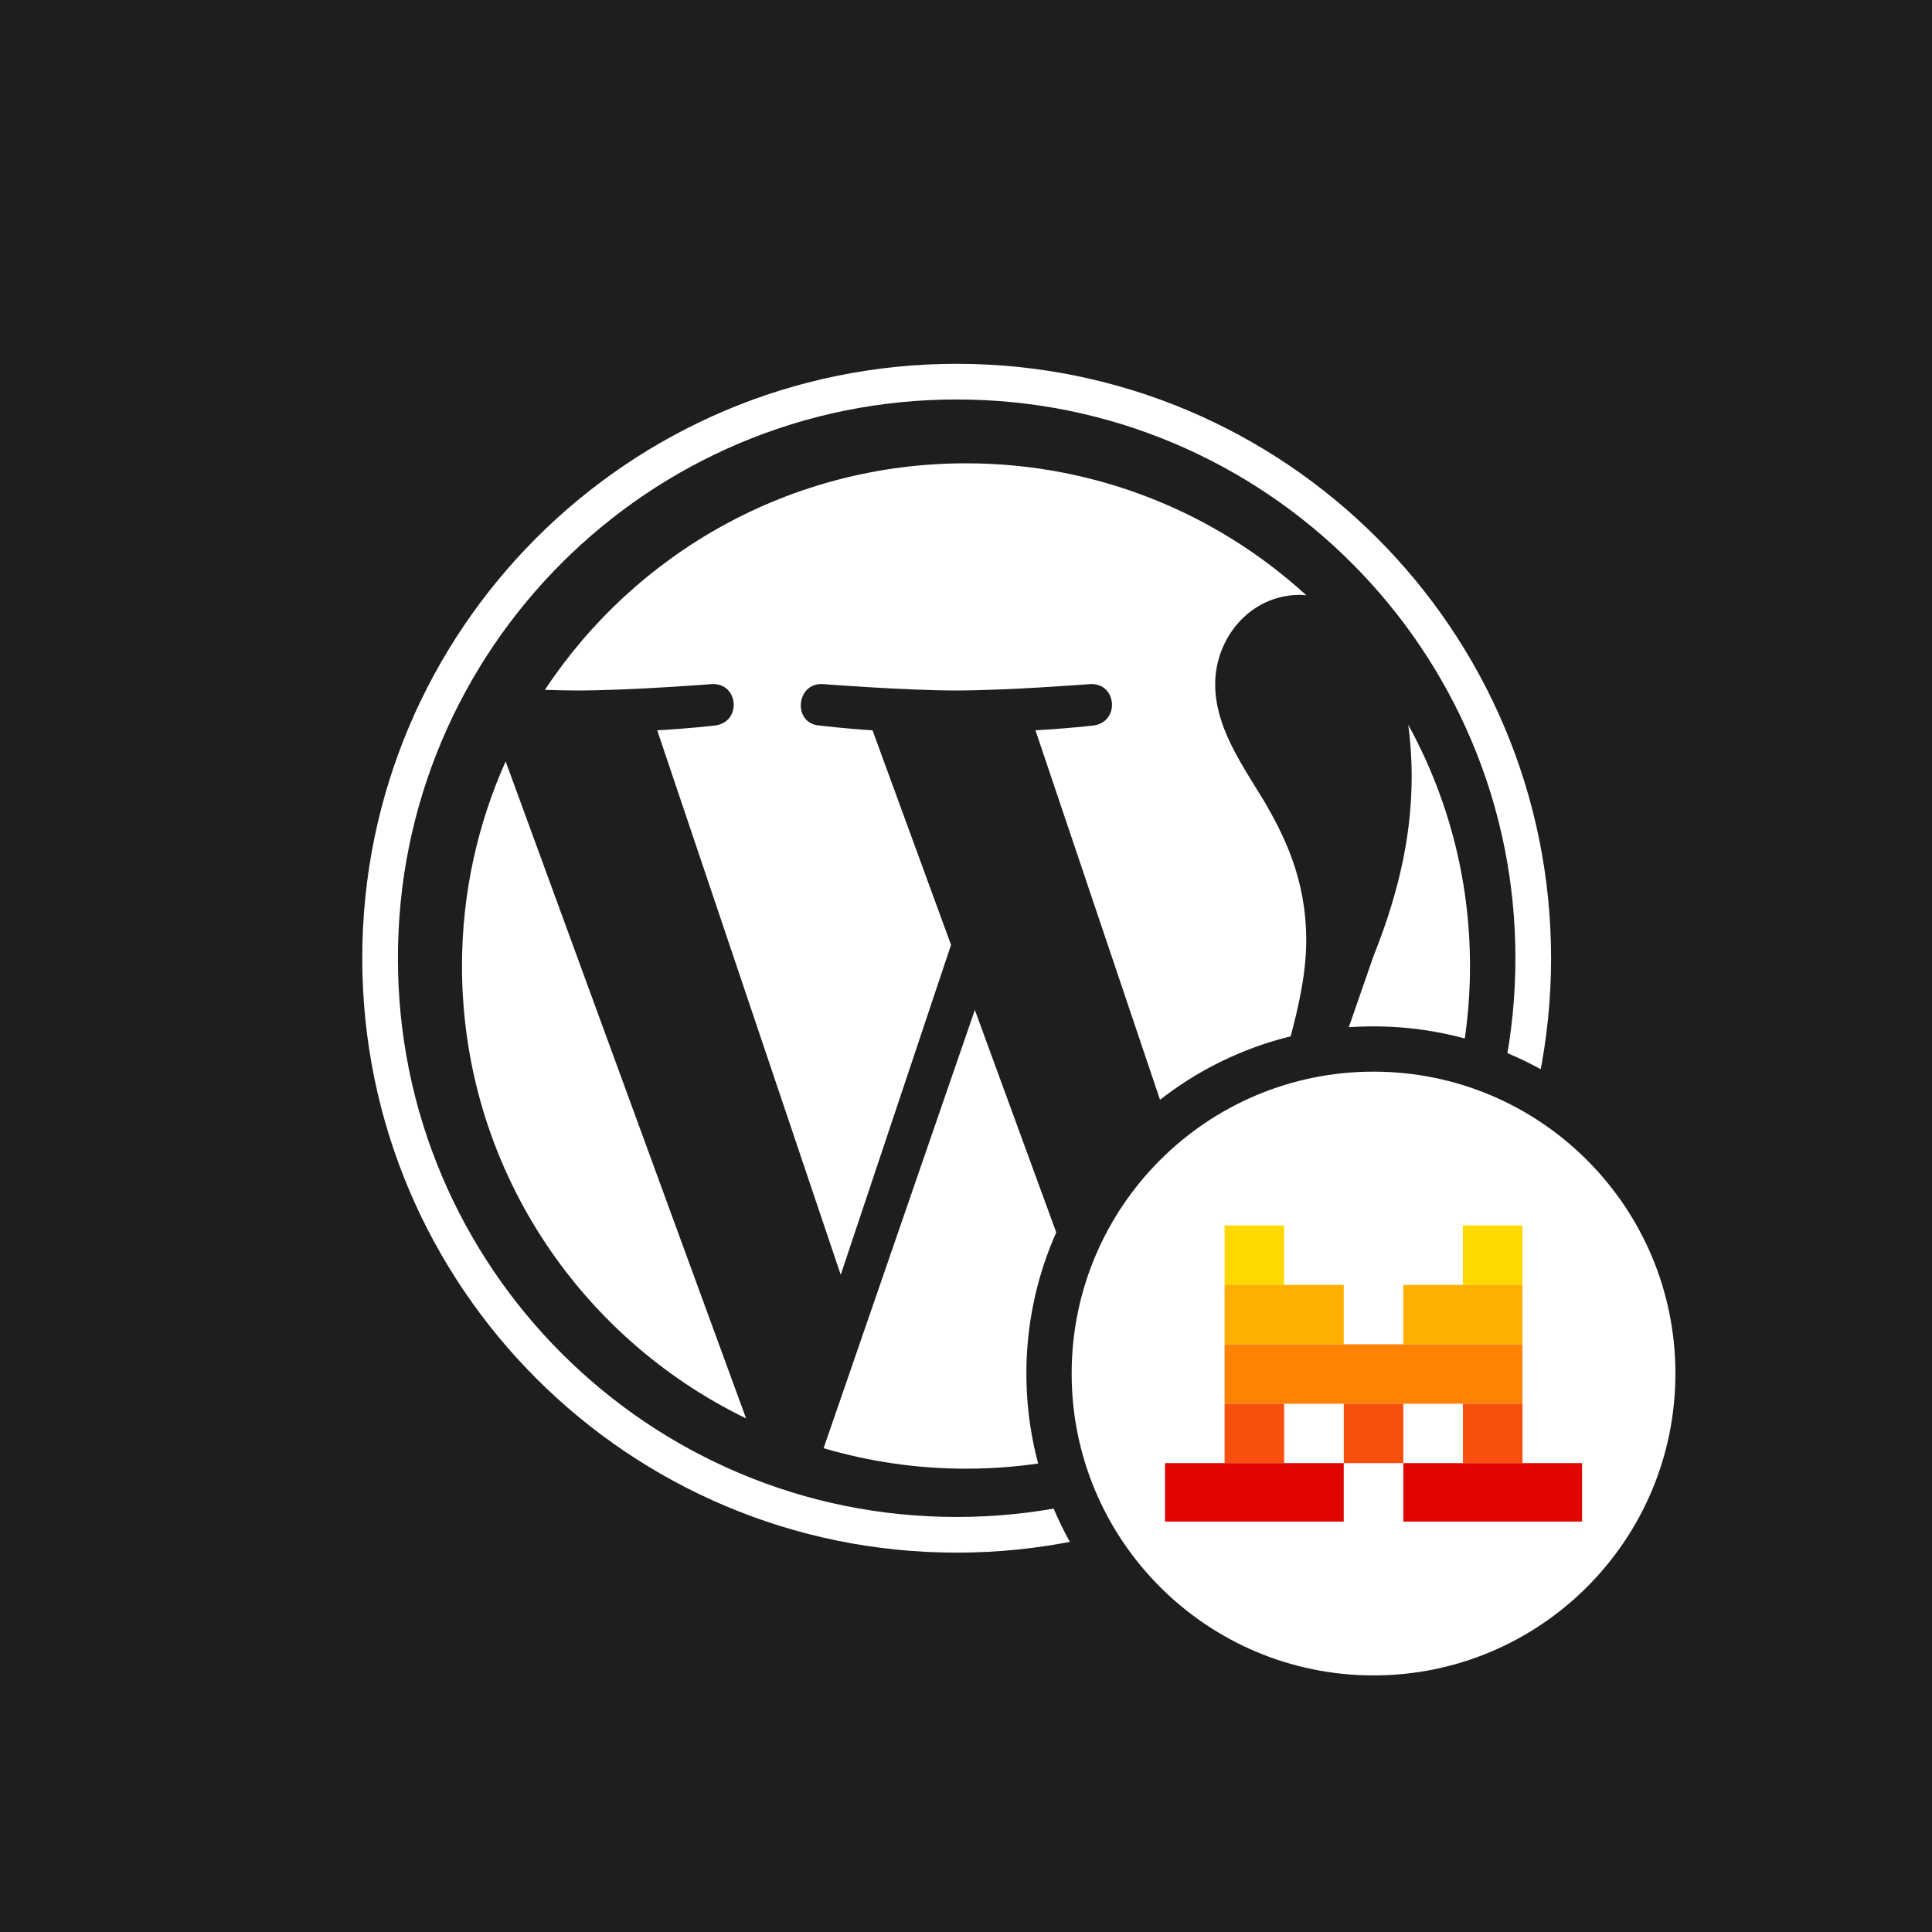
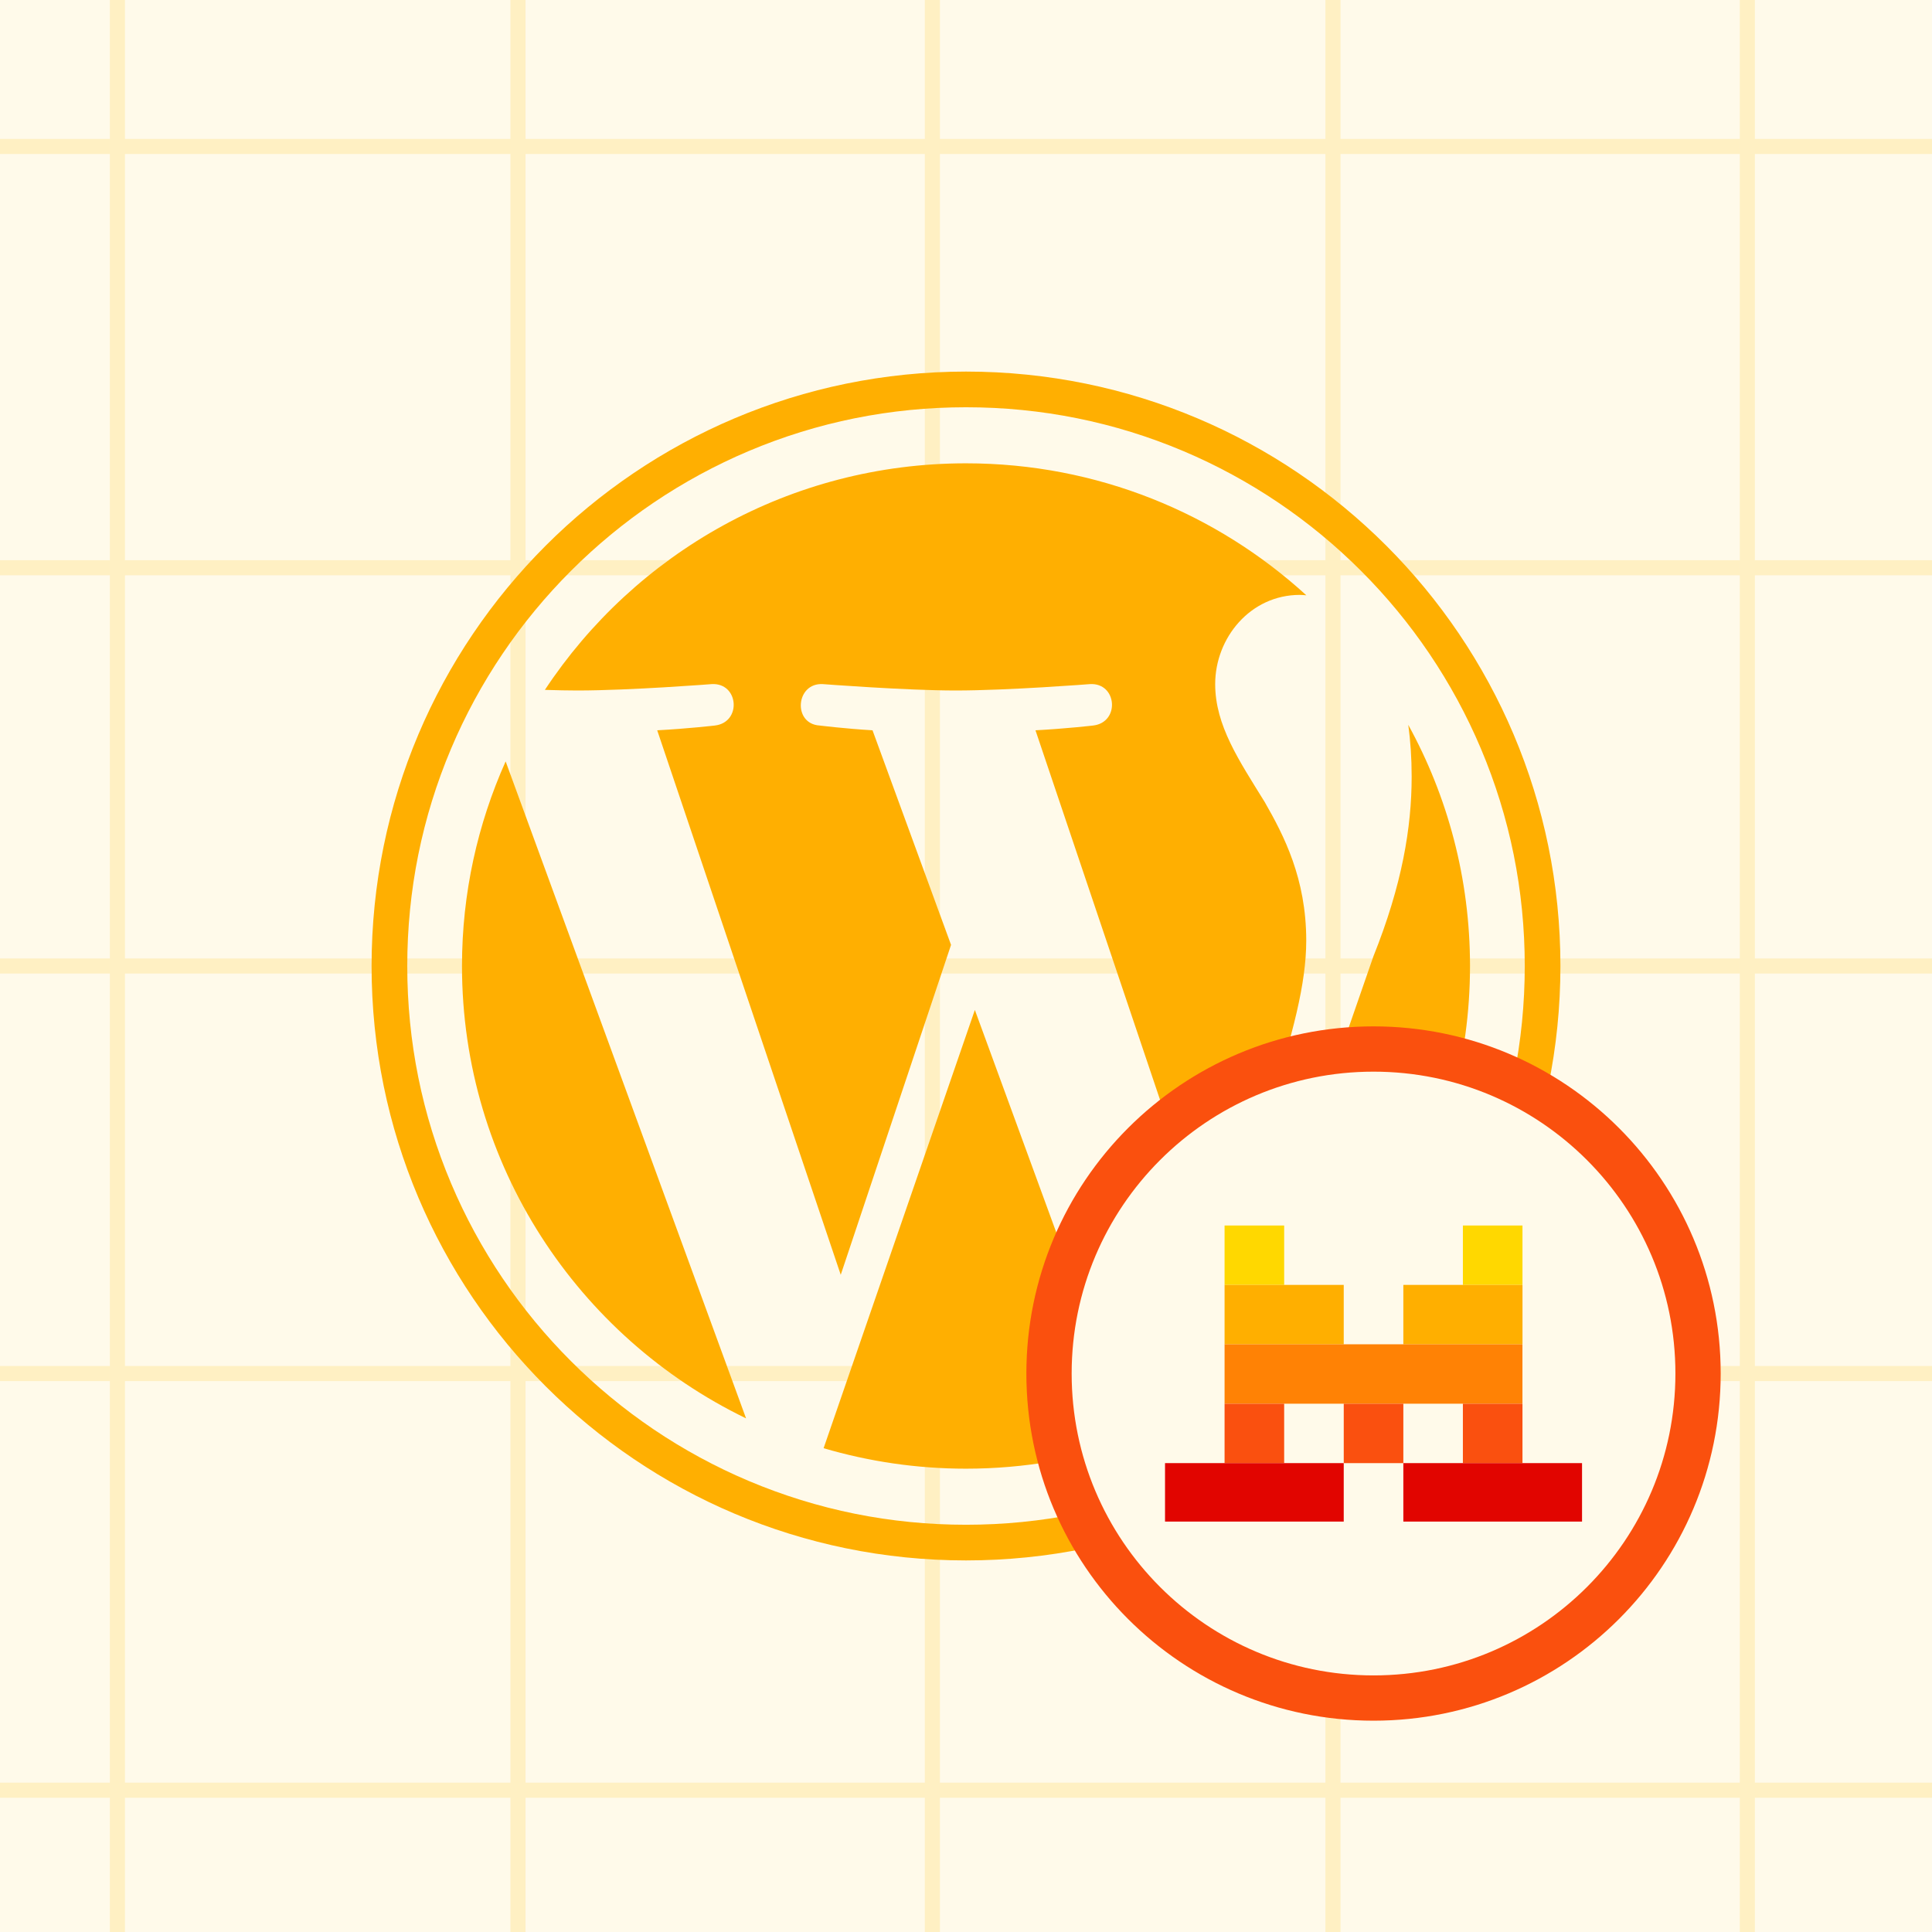
<svg xmlns="http://www.w3.org/2000/svg" version="1.1" x="0" y="0" width="128" height="128" viewBox="0, 0, 128, 128">
  <defs>
    <clipPath id="Clip_1">
      <path d="M77.186,81.192 L104.814,81.192 L104.814,100.808 L77.186,100.808 z" />
    </clipPath>
  </defs>
+   <g id="Layer_2">
+     <path d="M0,0 L128,0 L128,128 L0,128 z" fill="#FFFAEA" />
+     <path d="M7.779,-0 L7.779,128" fill-opacity="0" stroke="#FFF0C3" stroke-width="1" />
+     <path d="M0,9.703 L128,9.703" fill-opacity="0" stroke="#FFF0C3" stroke-width="1" />
+     <path d="M0,37.615 L128,37.615" fill-opacity="0" stroke="#FFF0C3" stroke-width="1" />
+     <path d="M0,64 L128,64" fill-opacity="0" stroke="#FFF0C3" stroke-width="1" />
+     <path d="M0,91 L128,91" fill-opacity="0" stroke="#FFF0C3" stroke-width="1" />
+     <path d="M0,118.606 L128,118.606" fill-opacity="0" stroke="#FFF0C3" stroke-width="1" />
+     <path d="M34.318,128 L34.318,0" fill-opacity="0" stroke="#FFF0C3" stroke-width="1" />
+     <path d="M61.772,128 L61.772,-0" fill-opacity="0" stroke="#FFF0C3" stroke-width="1" />
+     <path d="M88.312,-0 L88.312,128" fill-opacity="0" stroke="#FFF0C3" stroke-width="1" />
+     <path d="M115.766,0 L115.766,128" fill-opacity="0" stroke="#FFF0C3" stroke-width="1" />
+   </g>
  <g id="Layer_1">
-     <path d="M0,0 L128,0 L128,128 L0,128 z" fill="#1E1E1E" />
-     <path d="M63.381,24.103 C41.632,24.103 24,41.735 24,63.485 C24,85.234 41.632,102.866 63.381,102.866 C85.131,102.866 102.763,85.234 102.763,63.485 C102.763,41.735 85.131,24.103 63.381,24.103 z M63.381,26.466 C68.38,26.466 73.227,27.444 77.79,29.374 C79.983,30.302 82.098,31.45 84.077,32.787 C86.038,34.111 87.882,35.632 89.557,37.309 C91.233,38.984 92.755,40.828 94.079,42.789 C95.416,44.768 96.564,46.883 97.492,49.076 C99.421,53.638 100.4,58.486 100.4,63.485 C100.4,68.483 99.421,73.331 97.492,77.893 C96.564,80.086 95.416,82.201 94.079,84.18 C92.755,86.141 91.233,87.985 89.557,89.66 C87.882,91.336 86.038,92.858 84.077,94.182 C82.098,95.519 79.983,96.667 77.79,97.595 C73.227,99.525 68.38,100.503 63.381,100.503 C58.383,100.503 53.535,99.525 48.973,97.595 C46.78,96.667 44.664,95.519 42.685,94.182 C40.725,92.858 38.881,91.336 37.205,89.66 C35.53,87.985 34.008,86.141 32.684,84.18 C31.347,82.201 30.198,80.086 29.271,77.893 C27.341,73.331 26.363,68.483 26.363,63.485 C26.363,58.486 27.341,53.638 29.271,49.076 C30.198,46.883 31.347,44.768 32.684,42.789 C34.008,40.828 35.53,38.984 37.205,37.309 C38.881,35.632 40.725,34.111 42.685,32.787 C44.664,31.45 46.78,30.302 48.973,29.374 C53.535,27.444 58.383,26.466 63.381,26.466 z" fill="#FFFFFF" />
-     <path d="M93.302,48.022 C93.445,49.082 93.526,50.221 93.526,51.446 C93.526,54.824 92.892,58.623 90.986,63.375 L80.788,92.785 C90.715,87.012 97.391,76.285 97.391,63.999 C97.391,58.208 95.908,52.765 93.302,48.022 z M64.586,66.912 L54.566,95.947 C57.559,96.826 60.722,97.304 64,97.304 C67.888,97.304 71.619,96.635 75.089,95.416 C75,95.273 74.917,95.122 74.85,94.957 L64.586,66.912 z M86.542,62.319 C86.542,58.202 85.059,55.352 83.789,53.134 C82.096,50.39 80.509,48.068 80.509,45.324 C80.509,42.262 82.837,39.413 86.116,39.413 C86.265,39.413 86.405,39.43 86.549,39.44 C80.608,34.011 72.693,30.696 64,30.696 C52.334,30.696 42.071,36.666 36.1,45.706 C36.884,45.731 37.623,45.747 38.249,45.747 C41.741,45.747 47.149,45.324 47.149,45.324 C48.948,45.218 49.161,47.856 47.363,48.068 C47.363,48.068 45.553,48.279 43.541,48.384 L55.7,84.459 L63.009,62.601 L57.807,48.384 C56.008,48.279 54.305,48.068 54.305,48.068 C52.504,47.962 52.715,45.218 54.516,45.324 C54.516,45.324 60.03,45.747 63.31,45.747 C66.802,45.747 72.211,45.324 72.211,45.324 C74.011,45.218 74.223,47.856 72.424,48.068 C72.424,48.068 70.612,48.279 68.602,48.384 L80.67,84.184 L84.114,73.298 C85.645,68.54 86.542,65.169 86.542,62.319 z M30.608,63.999 C30.608,77.18 38.289,88.573 49.428,93.971 L33.5,50.445 C31.647,54.587 30.608,59.171 30.608,63.999 z" fill="#FFFFFF" />
+     <path d="M64,24.618 C42.25,24.618 24.618,42.25 24.618,64.001 C24.618,85.749 42.25,103.382 64,103.382 C85.749,103.382 103.382,85.749 103.382,64.001 C103.382,42.25 85.749,24.618 64,24.618 z M64,26.982 C68.998,26.982 73.845,27.959 78.409,29.889 C80.602,30.817 82.716,31.965 84.696,33.302 C86.657,34.626 88.501,36.147 90.175,37.825 C91.852,39.5 93.373,41.343 94.698,43.305 C96.035,45.284 97.183,47.398 98.11,49.591 C100.039,54.153 101.019,59.001 101.019,64.001 C101.019,68.998 100.039,73.846 98.11,78.409 C97.183,80.602 96.035,82.716 94.698,84.696 C93.373,86.657 91.852,88.501 90.175,90.175 C88.501,91.852 86.657,93.373 84.696,94.698 C82.716,96.035 80.602,97.183 78.409,98.11 C73.845,100.04 68.998,101.019 64,101.019 C59.001,101.019 54.153,100.04 49.591,98.11 C47.398,97.183 45.283,96.035 43.304,94.698 C41.343,93.373 39.5,91.852 37.824,90.175 C36.148,88.501 34.626,86.657 33.302,84.696 C31.965,82.716 30.816,80.602 29.889,78.409 C27.959,73.846 26.982,68.998 26.982,64.001 C26.982,59.001 27.959,54.153 29.889,49.591 C30.816,47.398 31.965,45.284 33.302,43.305 C34.626,41.343 36.148,39.5 37.824,37.825 C39.5,36.147 41.343,34.626 43.304,33.302 C45.283,31.965 47.398,30.817 49.591,29.889 C54.153,27.959 59.001,26.982 64,26.982 z" fill="#FFAF01" />
+     <path d="M93.302,48.022 C93.446,49.082 93.526,50.221 93.526,51.446 C93.526,54.824 92.893,58.623 90.986,63.375 L80.788,92.785 C90.715,87.012 97.392,76.285 97.392,63.999 C97.392,58.208 95.909,52.765 93.302,48.022 z M64.587,66.912 L54.566,95.947 C57.559,96.826 60.722,97.304 64,97.304 C67.888,97.304 71.619,96.635 75.09,95.416 C75,95.273 74.917,95.122 74.851,94.957 L64.587,66.912 z M86.542,62.319 C86.542,58.202 85.06,55.352 83.789,53.134 C82.096,50.39 80.509,48.068 80.509,45.324 C80.509,42.262 82.838,39.413 86.117,39.413 C86.266,39.413 86.406,39.43 86.549,39.44 C80.608,34.011 72.693,30.696 64,30.696 C52.334,30.696 42.071,36.666 36.1,45.706 C36.884,45.731 37.624,45.747 38.25,45.747 C41.742,45.747 47.149,45.324 47.149,45.324 C48.948,45.218 49.161,47.856 47.363,48.068 C47.363,48.068 45.554,48.279 43.542,48.384 L55.701,84.459 L63.009,62.601 L57.807,48.384 C56.008,48.279 54.306,48.068 54.306,48.068 C52.505,47.962 52.715,45.218 54.516,45.324 C54.516,45.324 60.03,45.747 63.311,45.747 C66.802,45.747 72.212,45.324 72.212,45.324 C74.011,45.218 74.224,47.856 72.424,48.068 C72.424,48.068 70.613,48.279 68.603,48.384 L80.671,84.184 L84.115,73.298 C85.646,68.54 86.542,65.169 86.542,62.319 z M30.608,63.999 C30.608,77.18 38.29,88.573 49.429,93.971 L33.5,50.445 C31.647,54.587 30.608,59.171 30.608,63.999 z" fill="#FFAF01" />
    <path d="M91,69.5 L91,69.5 C102.874,69.5 112.5,79.126 112.5,91 L112.5,91 C112.5,102.874 102.874,112.5 91,112.5 L91,112.5 C79.126,112.5 69.5,102.874 69.5,91 L69.5,91 C69.5,79.126 79.126,69.5 91,69.5 z" fill="#FFFFFF" />
    <g>
      <path d="M91,69.5 L91,69.5 C102.874,69.5 112.5,79.126 112.5,91 L112.5,91 C112.5,102.874 102.874,112.5 91,112.5 L91,112.5 C79.126,112.5 69.5,102.874 69.5,91 L69.5,91 C69.5,79.126 79.126,69.5 91,69.5 z" fill="#FFFFFF" />
-       <path d="M91,69.5 L91,69.5 C102.874,69.5 112.5,79.126 112.5,91 L112.5,91 C112.5,102.874 102.874,112.5 91,112.5 L91,112.5 C79.126,112.5 69.5,102.874 69.5,91 L69.5,91 C69.5,79.126 79.126,69.5 91,69.5 z" fill-opacity="0" stroke="#1E1E1E" stroke-width="3" />
+       <g>
+         <path d="M91,69.5 L91,69.5 C102.874,69.5 112.5,79.126 112.5,91 L112.5,91 C112.5,102.874 102.874,112.5 91,112.5 L91,112.5 C79.126,112.5 69.5,102.874 69.5,91 L69.5,91 C69.5,79.126 79.126,69.5 91,69.5 z" fill="#FFFAEA" />
+         <path d="M91,69.5 L91,69.5 C102.874,69.5 112.5,79.126 112.5,91 L112.5,91 C112.5,102.874 102.874,112.5 91,112.5 L91,112.5 C79.126,112.5 69.5,102.874 69.5,91 L69.5,91 C69.5,79.126 79.126,69.5 91,69.5 z" fill-opacity="0" stroke="#FA500E" stroke-width="3" />
+       </g>
    </g>
    <g clip-path="url(#Clip_1)">
      <path d="M85.079,81.192 L81.131,81.192 L81.131,85.128 L85.079,85.128 L85.079,81.192 z" fill="#FFD800" />
      <path d="M100.868,81.192 L96.92,81.192 L96.92,85.128 L100.868,85.128 L100.868,81.192 z" fill="#FFD800" />
      <path d="M89.026,85.128 L81.131,85.128 L81.131,89.065 L89.026,89.065 L89.026,85.128 z" fill="#FFAF00" />
      <path d="M100.869,85.128 L92.975,85.128 L92.975,89.065 L100.869,89.065 L100.869,85.128 z" fill="#FFAF00" />
      <path d="M100.866,89.063 L81.131,89.063 L81.131,92.999 L100.866,92.999 L100.866,89.063 z" fill="#FF8205" />
      <path d="M85.079,92.999 L81.131,92.999 L81.131,96.936 L85.079,96.936 L85.079,92.999 z" fill="#FA500F" />
      <path d="M92.975,92.999 L89.027,92.999 L89.027,96.936 L92.975,96.936 L92.975,92.999 z" fill="#FA500F" />
      <path d="M100.868,92.999 L96.92,92.999 L96.92,96.936 L100.868,96.936 L100.868,92.999 z" fill="#FA500F" />
      <path d="M89.026,96.934 L77.185,96.934 L77.185,100.871 L89.026,100.871 L89.026,96.934 z" fill="#E10500" />
      <path d="M104.817,96.934 L92.975,96.934 L92.975,100.871 L104.817,100.871 L104.817,96.934 z" fill="#E10500" />
    </g>
  </g>
</svg>
